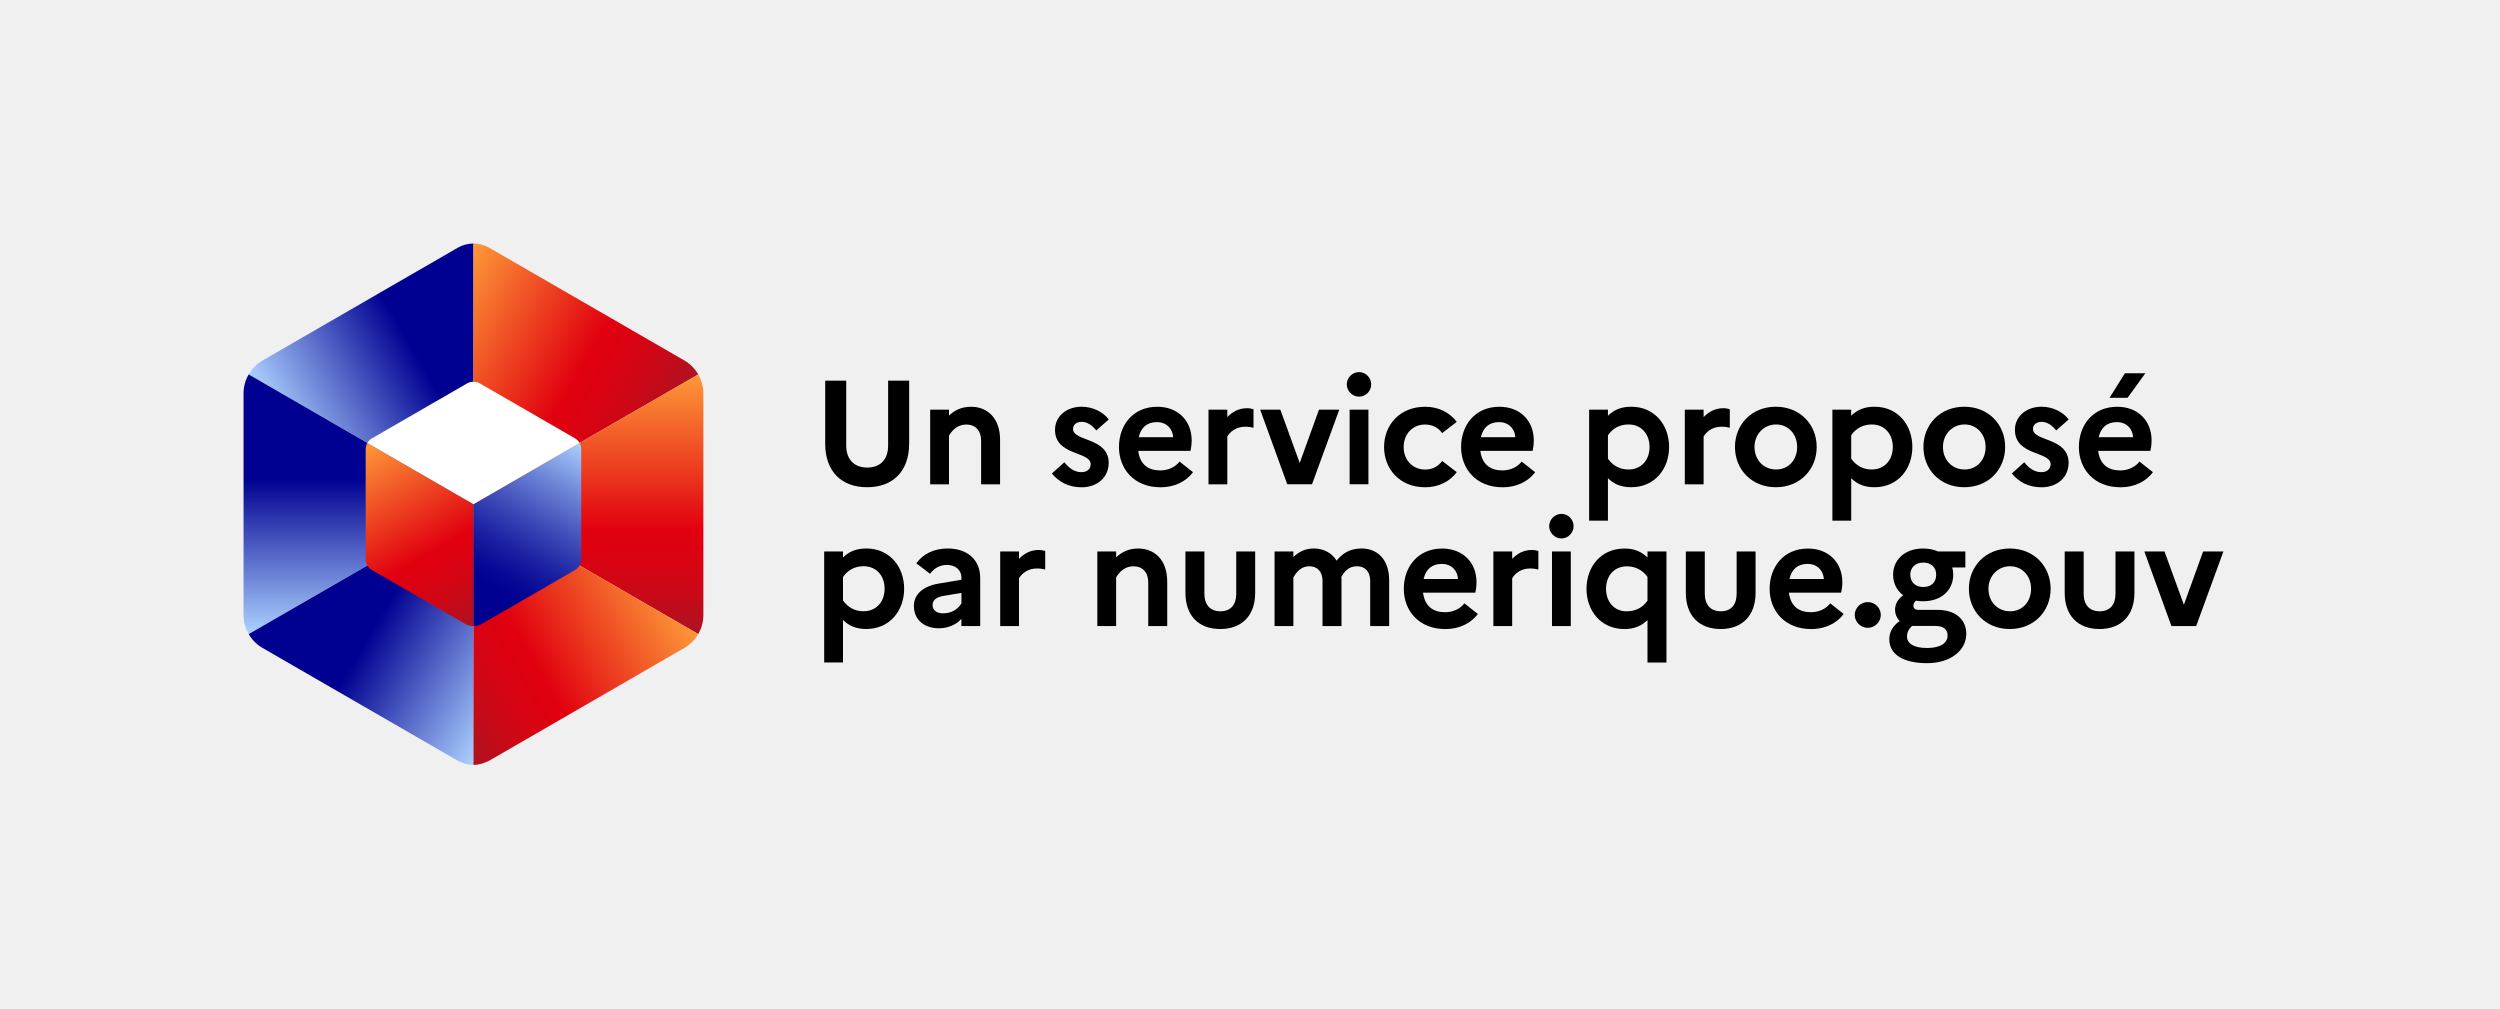
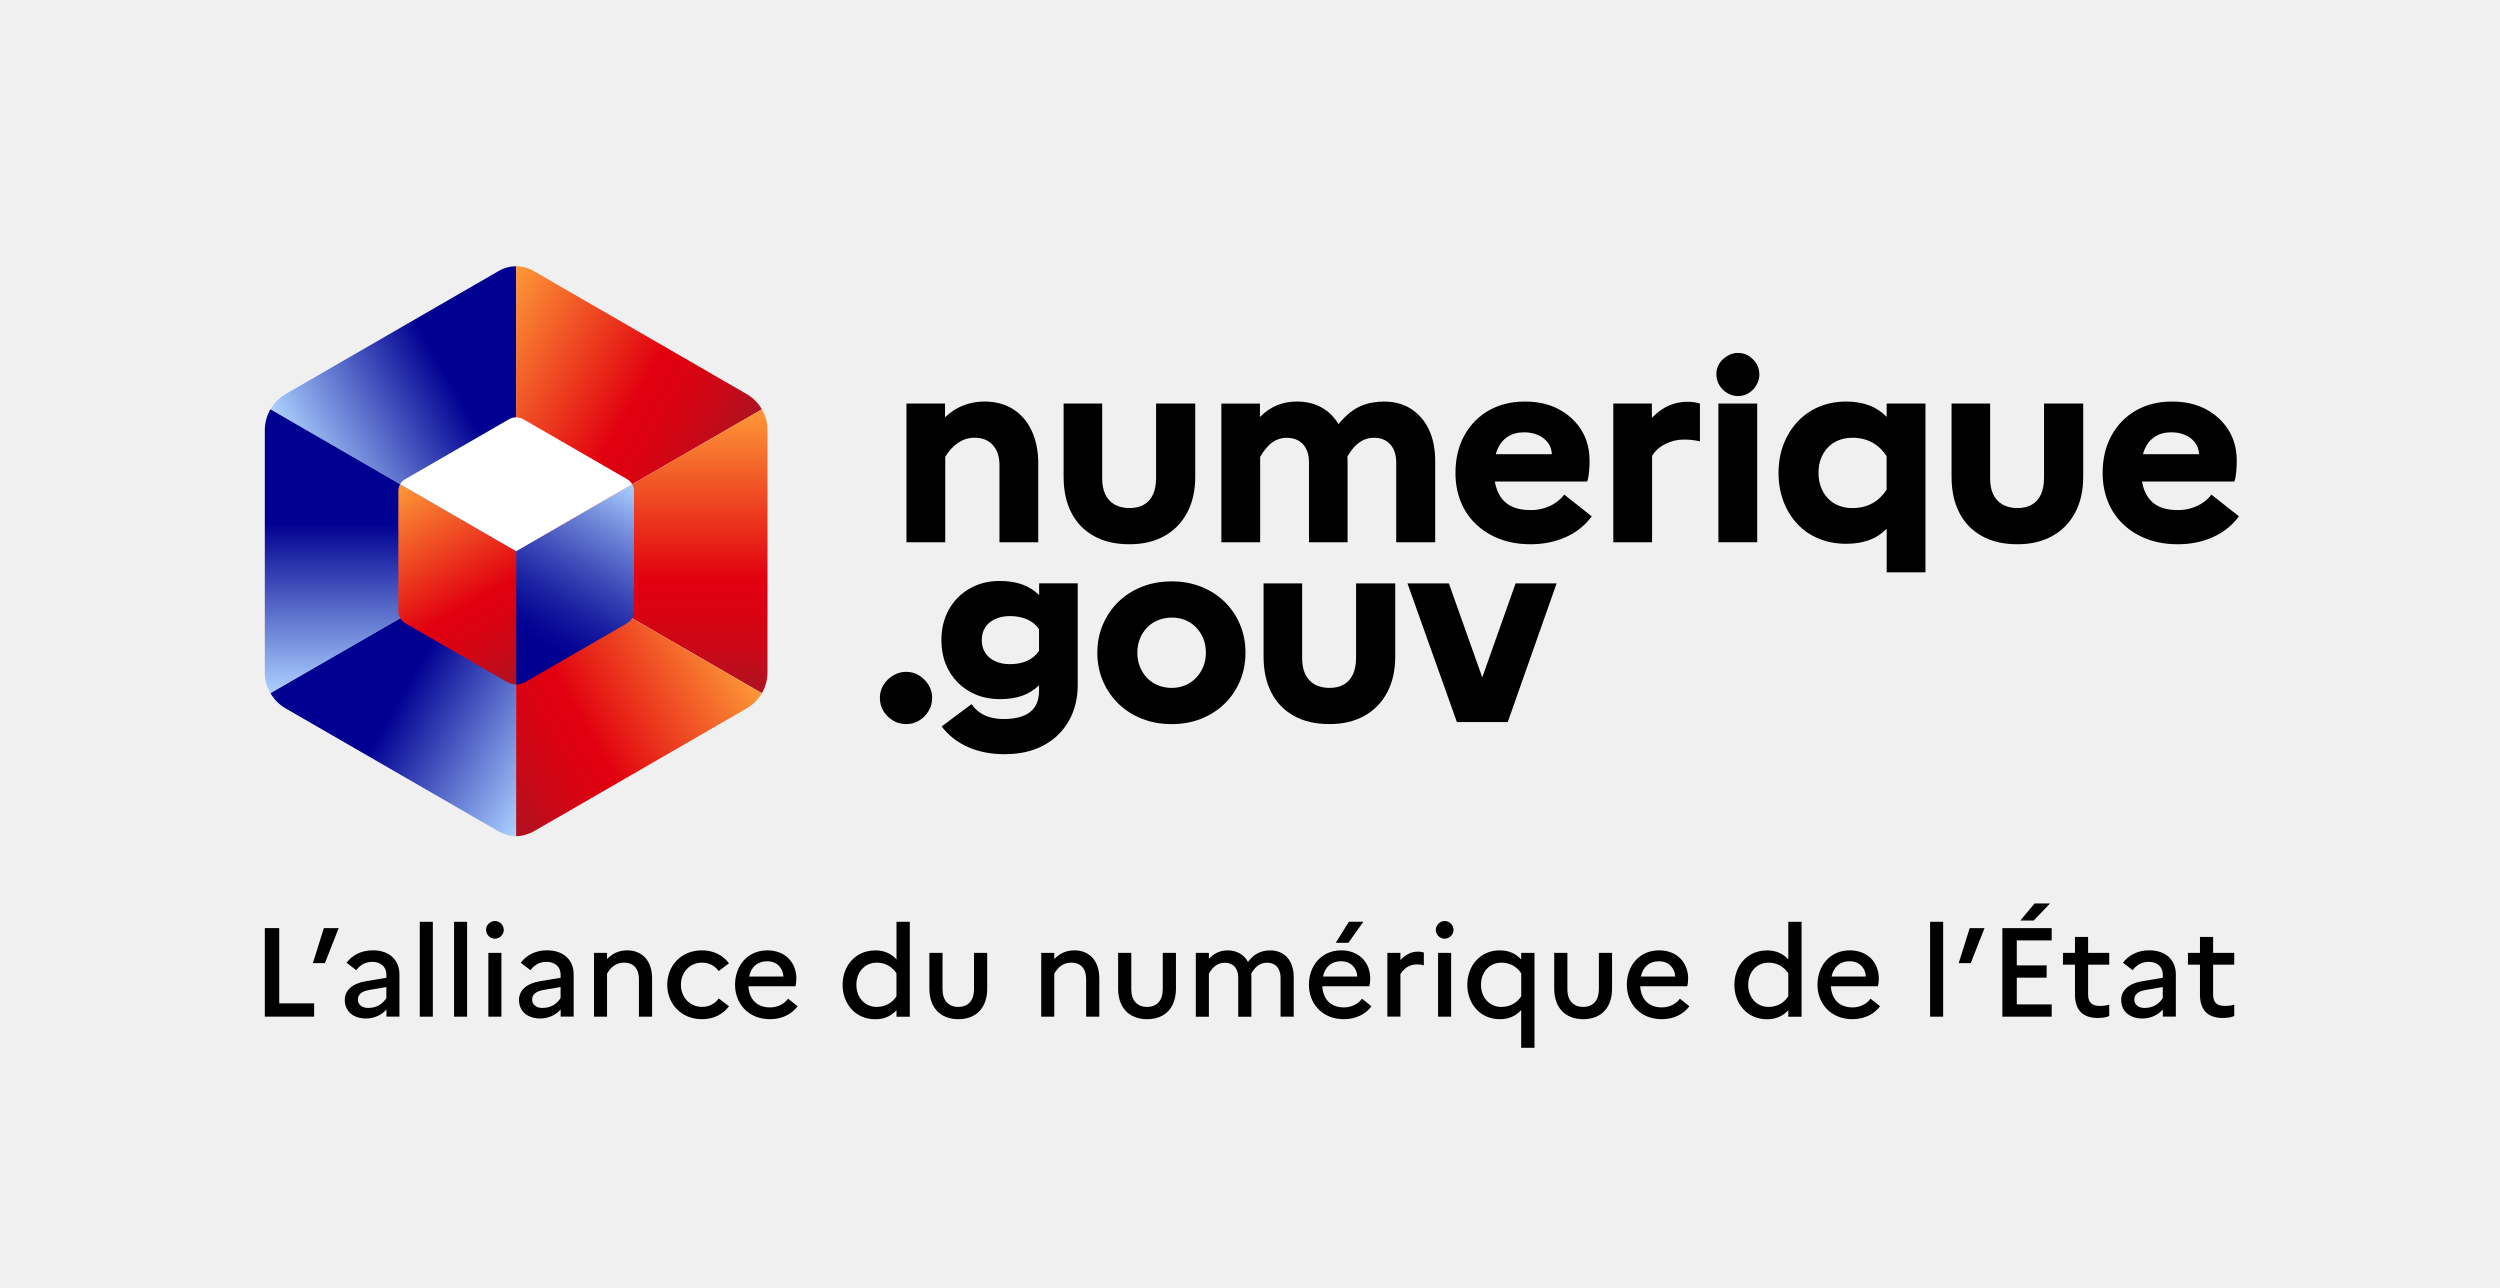
- <svg xmlns="http://www.w3.org/2000/svg" xmlns:xlink="http://www.w3.org/1999/xlink" id="Calque_1" version="1.1" viewBox="0 0 775.09 312.65">
+ <svg xmlns="http://www.w3.org/2000/svg" viewBox="0 0 709 365" fill="none">
+   <path d="M268.06 129.56C269.12 127.81 270.36 126.47 271.77 125.54C273.18 124.61 274.7 124.14 276.33 124.14C278.57 124.14 280.32 124.83 281.57 126.22C282.82 127.61 283.45 129.52 283.45 131.95V153.78H294.45V131.44C294.45 127.91 293.83 124.82 292.6 122.18C291.36 119.54 289.61 117.5 287.33 116.05C285.05 114.61 282.35 113.88 279.24 113.88C276.13 113.88 273.13 114.69 270.6 116.3C269.73 116.86 268.86 117.54 268.01 118.33V114.45H257.07V153.78H268.07V129.56H268.06Z" fill="black" />
+   <path d="M330.22 152.01C333.01 150.45 335.17 148.24 336.69 145.37C338.21 142.5 338.97 139.11 338.97 135.2V114.45H327.86V135.71C327.86 137.46 327.57 138.97 326.98 140.24C326.39 141.51 325.54 142.47 324.41 143.12C323.29 143.77 321.93 144.09 320.33 144.09C318.73 144.09 317.35 143.77 316.17 143.12C314.99 142.47 314.1 141.52 313.49 140.27C312.88 139.02 312.58 137.5 312.58 135.71V114.45H301.64V135.2C301.64 139.15 302.37 142.55 303.84 145.4C305.3 148.25 307.43 150.45 310.22 152.01C313.01 153.57 316.37 154.35 320.28 154.35C324.19 154.35 327.43 153.57 330.23 152.01H330.22Z" fill="black" />
+   <path d="M407.02 153.78V130.7C407.02 127.28 406.42 124.32 405.23 121.81C404.03 119.3 402.35 117.35 400.19 115.97C398.02 114.58 395.5 113.89 392.61 113.89C390.41 113.89 388.43 114.2 386.68 114.83C384.93 115.46 383.28 116.51 381.72 117.99C381.04 118.64 380.33 119.41 379.6 120.27C378.52 118.49 377.16 117.05 375.47 115.96C373.32 114.57 370.77 113.88 367.8 113.88C365.82 113.88 363.99 114.21 362.3 114.88C360.61 115.55 358.98 116.64 357.43 118.16C357.39 118.2 357.35 118.24 357.32 118.28V114.46H346.38V153.79H357.38V129.57C358.48 127.67 359.64 126.29 360.86 125.44C362.08 124.58 363.41 124.16 364.85 124.16C366.86 124.16 368.43 124.78 369.55 126.01C370.67 127.25 371.23 128.98 371.23 131.22V153.79H382.17V130.71C382.17 130.29 382.13 129.9 382.12 129.49C383.15 127.69 384.27 126.35 385.48 125.49C386.73 124.6 388.12 124.15 389.64 124.15C391.62 124.15 393.16 124.78 394.29 126.03C395.41 127.28 395.97 129.01 395.97 131.22V153.79H407.03L407.02 153.78Z" fill="black" />
+   <path d="M441.17 142.58C440.18 143.25 439.09 143.76 437.89 144.12C436.69 144.48 435.43 144.66 434.1 144.66C431.74 144.66 429.81 144.24 428.29 143.41C426.77 142.58 425.62 141.3 424.84 139.59C424.43 138.69 424.13 137.68 423.94 136.57H450.12C450.27 136.19 450.38 135.75 450.46 135.26C450.54 134.77 450.6 134.26 450.66 133.75C450.72 133.24 450.75 132.72 450.77 132.21C450.79 131.7 450.8 131.19 450.8 130.7C450.8 127.36 450.02 124.44 448.46 121.95C446.9 119.46 444.76 117.5 442.05 116.05C439.33 114.61 436.15 113.88 432.5 113.88C428.59 113.88 425.16 114.73 422.21 116.42C419.26 118.11 416.96 120.48 415.28 123.52C413.61 126.56 412.77 130.09 412.77 134.12C412.77 137.08 413.27 139.81 414.28 142.3C415.29 144.79 416.75 146.94 418.67 148.74C420.59 150.55 422.85 151.93 425.45 152.9C428.05 153.87 430.93 154.35 434.09 154.35C437.7 154.35 441.02 153.68 444.04 152.33C447.06 150.98 449.52 149.01 451.42 146.43L443.61 140.27C442.96 141.14 442.15 141.91 441.16 142.58H441.17ZM427.63 123.83C428.9 123.01 430.43 122.6 432.22 122.6C433.78 122.6 435.16 122.89 436.35 123.45C437.55 124.02 438.48 124.79 439.14 125.76C439.74 126.63 440.05 127.65 440.11 128.81H424.2C424.34 128.31 424.5 127.83 424.69 127.39C425.37 125.83 426.35 124.64 427.62 123.83H427.63Z" fill="black" />
+   <path d="M478.62 113.94C476.72 113.94 474.94 114.3 473.29 115.02C471.64 115.74 470.04 116.89 468.5 118.47C468.5 118.47 468.48 118.49 468.47 118.5V114.45H457.53V153.78H468.53V129.33C469.36 127.89 470.62 126.75 472.29 125.91C473.96 125.08 475.69 124.66 477.48 124.66C478.31 124.66 479.08 124.7 479.79 124.77C480.5 124.84 481.26 124.98 482.1 125.17V114.45C481.64 114.3 481.11 114.17 480.5 114.08C479.89 113.99 479.26 113.94 478.62 113.94Z" fill="black" />
+   <path d="M495.94 100.94C495.03 100.37 494.02 100.08 492.92 100.08C491.82 100.08 490.84 100.37 489.87 100.94C488.9 101.51 488.14 102.24 487.59 103.13C487.04 104.02 486.76 105.02 486.76 106.12C486.76 107.22 487.04 108.25 487.59 109.2C488.14 110.15 488.9 110.91 489.87 111.48C490.84 112.05 491.86 112.33 492.92 112.33C493.98 112.33 495.03 112.05 495.94 111.48C496.85 110.91 497.58 110.15 498.13 109.2C498.68 108.25 498.96 107.24 498.96 106.18C498.96 105.12 498.68 104.07 498.13 103.16C497.58 102.25 496.85 101.51 495.94 100.94Z" fill="black" />
+   <path d="M498.34 114.45H487.34V153.78H498.34V114.45Z" fill="black" />
+   <path d="M535.05 118.22C533.62 116.78 532.03 115.7 530.26 115.02C528.28 114.26 526.06 113.88 523.59 113.88C520.78 113.88 518.2 114.38 515.87 115.36C513.53 116.35 511.51 117.75 509.8 119.58C508.09 121.41 506.76 123.55 505.81 126.02C504.86 128.49 504.39 131.19 504.39 134.11C504.39 137.03 504.86 139.74 505.81 142.23C506.76 144.72 508.09 146.87 509.8 148.67C511.51 150.48 513.54 151.85 515.9 152.8C518.26 153.75 520.82 154.22 523.6 154.22C526.07 154.22 528.29 153.85 530.27 153.11C532.04 152.45 533.63 151.38 535.06 149.94V162.32H546.06V114.44H535.06V118.21L535.05 118.22ZM531.03 142.72C529.38 143.63 527.49 144.09 525.36 144.09C523.92 144.09 522.6 143.85 521.43 143.38C520.25 142.91 519.24 142.23 518.41 141.36C517.58 140.49 516.92 139.43 516.44 138.2C515.96 136.97 515.73 135.61 515.73 134.12C515.73 132.56 515.97 131.18 516.44 129.99C516.92 128.79 517.57 127.76 518.41 126.88C519.25 126.01 520.25 125.33 521.43 124.86C522.61 124.39 523.92 124.15 525.36 124.15C527.49 124.15 529.38 124.61 531.03 125.52C532.58 126.38 533.91 127.67 535.05 129.36V138.89C533.92 140.58 532.58 141.87 531.03 142.73V142.72Z" fill="black" />
+   <path d="M579.68 135.71C579.68 137.46 579.39 138.97 578.8 140.24C578.21 141.51 577.36 142.47 576.23 143.12C575.11 143.77 573.75 144.09 572.15 144.09C570.55 144.09 569.17 143.77 567.99 143.12C566.81 142.47 565.92 141.52 565.31 140.27C564.7 139.02 564.4 137.5 564.4 135.71V114.45H553.46V135.2C553.46 139.15 554.19 142.55 555.66 145.4C557.12 148.25 559.25 150.45 562.04 152.01C564.83 153.57 568.19 154.35 572.1 154.35C576.01 154.35 579.25 153.57 582.05 152.01C584.84 150.45 587 148.24 588.52 145.37C590.04 142.5 590.8 139.11 590.8 135.2V114.45H579.69V135.71H579.68Z" fill="black" />
+   <path d="M627.16 140.27C626.51 141.14 625.7 141.91 624.71 142.58C623.72 143.25 622.63 143.76 621.43 144.12C620.23 144.48 618.97 144.66 617.64 144.66C615.28 144.66 613.35 144.24 611.83 143.41C610.31 142.58 609.16 141.3 608.38 139.59C607.97 138.69 607.67 137.68 607.48 136.57H633.66C633.81 136.19 633.92 135.75 634 135.26C634.08 134.77 634.14 134.26 634.2 133.75C634.26 133.24 634.29 132.72 634.31 132.21C634.33 131.7 634.34 131.19 634.34 130.7C634.34 127.36 633.56 124.44 632 121.95C630.44 119.46 628.3 117.5 625.59 116.05C622.87 114.61 619.69 113.88 616.04 113.88C612.13 113.88 608.7 114.73 605.75 116.42C602.8 118.11 600.5 120.48 598.82 123.52C597.15 126.56 596.31 130.09 596.31 134.12C596.31 137.08 596.81 139.81 597.82 142.3C598.83 144.79 600.29 146.94 602.21 148.74C604.13 150.55 606.39 151.93 608.99 152.9C611.59 153.87 614.47 154.35 617.63 154.35C621.24 154.35 624.56 153.68 627.58 152.33C630.6 150.98 633.06 149.01 634.96 146.43L627.15 140.27H627.16ZM611.17 123.83C612.44 123.01 613.97 122.6 615.76 122.6C617.32 122.6 618.7 122.89 619.89 123.45C621.09 124.02 622.02 124.79 622.68 125.76C623.28 126.63 623.59 127.65 623.65 128.81H607.74C607.88 128.31 608.04 127.83 608.23 127.39C608.91 125.83 609.89 124.64 611.16 123.83H611.17Z" fill="black" />
+   <path d="M260.68 191.58C259.56 190.88 258.33 190.53 257 190.53C255.67 190.53 254.42 190.88 253.27 191.58C252.11 192.28 251.2 193.19 250.53 194.29C249.86 195.39 249.53 196.61 249.53 197.94C249.53 199.27 249.87 200.55 250.56 201.67C251.24 202.79 252.15 203.68 253.27 204.35C254.39 205.02 255.64 205.35 257 205.35C258.36 205.35 259.54 205.02 260.65 204.35C261.75 203.69 262.65 202.79 263.33 201.67C264.01 200.55 264.36 199.3 264.36 197.94C264.36 196.58 264.03 195.39 263.36 194.29C262.69 193.19 261.8 192.29 260.68 191.58Z" fill="black" />
+   <path d="M294.68 168.73C293.25 167.37 291.64 166.37 289.84 165.73C288.02 165.08 285.91 164.76 283.51 164.76C280.36 164.76 277.53 165.47 275.02 166.9C272.51 168.33 270.55 170.3 269.12 172.83C267.7 175.36 266.98 178.27 266.98 181.58C266.98 184.05 267.39 186.3 268.21 188.33C269.03 190.36 270.18 192.12 271.66 193.6C273.14 195.08 274.89 196.23 276.9 197.05C278.91 197.87 281.12 198.28 283.51 198.28C285.9 198.28 288.01 197.97 289.84 197.34C291.64 196.72 293.25 195.72 294.68 194.34V195.71C294.68 197.76 294.25 199.39 293.4 200.58C292.55 201.78 291.37 202.63 289.87 203.15C288.37 203.66 286.65 203.92 284.71 203.92C283.38 203.92 282.13 203.77 280.95 203.46C279.77 203.16 278.73 202.68 277.82 202.03C276.91 201.38 276.15 200.61 275.54 199.69L267.05 206.02C269.03 208.6 271.53 210.56 274.57 211.89C277.61 213.22 281.05 213.89 284.89 213.89C289.18 213.89 292.88 213.05 295.98 211.38C299.08 209.71 301.46 207.39 303.13 204.43C304.8 201.47 305.64 198.07 305.64 194.23V165.44H294.7V168.72L294.68 168.73ZM291.17 187.48C289.75 188.07 288.16 188.36 286.41 188.36C284.85 188.36 283.46 188.08 282.25 187.53C281.03 186.98 280.09 186.19 279.43 185.16C278.76 184.13 278.43 182.94 278.43 181.57C278.43 180.13 278.76 178.9 279.43 177.89C280.09 176.88 281.03 176.1 282.25 175.55C283.47 175 284.85 174.72 286.41 174.72C288.16 174.72 289.74 175.01 291.17 175.6C292.59 176.19 293.76 177.13 294.67 178.42V184.58C293.76 185.91 292.59 186.87 291.17 187.46V187.48Z" fill="black" />
+   <path d="M347.26 170.64C345.38 168.82 343.17 167.4 340.62 166.39C338.07 165.38 335.3 164.88 332.3 164.88C329.3 164.88 326.46 165.38 323.89 166.39C321.33 167.4 319.1 168.81 317.22 170.64C315.34 172.46 313.87 174.61 312.8 177.08C311.74 179.55 311.2 182.23 311.2 185.12C311.2 188.01 311.73 190.69 312.8 193.16C313.86 195.63 315.34 197.78 317.22 199.6C319.1 201.42 321.32 202.84 323.89 203.85C326.46 204.86 329.26 205.36 332.3 205.36C335.34 205.36 338.08 204.86 340.62 203.85C343.16 202.84 345.38 201.43 347.26 199.6C349.14 197.78 350.6 195.63 351.65 193.16C352.69 190.69 353.22 188.01 353.22 185.12C353.22 182.23 352.7 179.55 351.65 177.08C350.6 174.61 349.14 172.46 347.26 170.64ZM341.25 189.08C340.75 190.28 340.07 191.33 339.2 192.24C338.33 193.15 337.3 193.86 336.12 194.35C334.94 194.84 333.67 195.09 332.3 195.09C330.93 195.09 329.64 194.84 328.42 194.35C327.2 193.86 326.17 193.16 325.31 192.27C324.45 191.38 323.78 190.32 323.29 189.11C322.79 187.89 322.55 186.56 322.55 185.12C322.55 183.68 322.8 182.35 323.29 181.13C323.78 179.91 324.46 178.86 325.31 177.97C326.16 177.08 327.2 176.38 328.42 175.89C329.64 175.4 330.95 175.15 332.35 175.15C333.75 175.15 335.05 175.4 336.23 175.89C337.41 176.39 338.42 177.09 339.28 178C340.13 178.91 340.8 179.96 341.28 181.13C341.75 182.31 341.99 183.64 341.99 185.12C341.99 186.6 341.74 187.88 341.25 189.08Z" fill="black" />
+   <path d="M384.57 186.71C384.57 188.46 384.28 189.97 383.69 191.24C383.1 192.51 382.25 193.47 381.12 194.12C380 194.77 378.64 195.09 377.04 195.09C375.44 195.09 374.06 194.77 372.88 194.12C371.7 193.47 370.81 192.52 370.2 191.27C369.59 190.02 369.29 188.5 369.29 186.71V165.45H358.35V186.2C358.35 190.15 359.08 193.55 360.55 196.4C362.01 199.25 364.14 201.45 366.93 203.01C369.72 204.57 373.08 205.35 376.99 205.35C380.9 205.35 384.14 204.57 386.94 203.01C389.73 201.45 391.89 199.24 393.41 196.37C394.93 193.5 395.69 190.11 395.69 186.2V165.45H384.58V186.71H384.57Z" fill="black" />
+   <path d="M420.37 192.11L410.9 165.45H399.16L413.18 204.78H427.6L441.45 165.45H429.82L420.37 192.11Z" fill="black" />
+   <path d="M146.38 156.33L76.69 116.09C77.69 114.31 79.18 112.81 81.01 111.75L141.5 76.81C143.02 75.94 144.7 75.5 146.39 75.5V156.33H146.38Z" fill="url(#paint0_linear_22_57)" />
+   <path d="M146.38 156.33L76.7 196.59C75.66 194.83 75.1 192.79 75.1 190.67V121.98C75.1 119.86 75.67 117.85 76.69 116.09L146.38 156.33Z" fill="url(#paint1_linear_22_57)" />
+   <path d="M146.38 237.14C144.51 237.14 142.85 236.54 141.49 235.83L129.05 228.65L81.01 200.9C79.18 199.85 77.73 198.36 76.71 196.6L146.39 156.34V237.15L146.38 237.14Z" fill="url(#paint2_linear_22_57)" />
+   <path d="M146.38 156.33L216.07 116.09C215.07 114.31 213.58 112.81 211.75 111.75L151.26 76.81C149.74 75.94 148.06 75.5 146.37 75.5V156.33H146.38Z" fill="url(#paint3_linear_22_57)" />
+   <path d="M146.38 156.33L216.06 196.59C217.1 194.83 217.66 192.79 217.66 190.67V121.98C217.66 119.86 217.09 117.85 216.07 116.09L146.38 156.33Z" fill="url(#paint4_linear_22_57)" />
+   <path d="M146.38 237.14C148.25 237.14 149.91 236.54 151.27 235.83L163.71 228.65L211.75 200.9C213.58 199.85 215.03 198.36 216.05 196.6L146.37 156.34V237.15L146.38 237.14Z" fill="url(#paint5_linear_22_57)" />
+   <path d="M146.39 156.31V194.11C145.5 194.11 144.61 193.88 143.82 193.43L114.94 176.75C113.71 176.05 112.97 174.74 112.97 173.35V139.29C112.97 138.59 113.16 137.91 113.49 137.33L146.4 156.31H146.39Z" fill="url(#paint6_linear_22_57)" />
+   <path d="M179.8 139.29V173.35C179.8 174.74 179.06 176.04 177.86 176.73C177.86 176.75 177.84 176.75 177.84 176.75L148.96 193.43C148.17 193.88 147.26 194.11 146.39 194.11V156.31L179.29 137.33C179.63 137.91 179.81 138.59 179.81 139.29H179.8Z" fill="url(#paint7_linear_22_57)" />
+   <path d="M179.28 137.33L146.38 156.31L113.47 137.33C113.83 136.73 114.31 136.23 114.93 135.89L144.35 118.9C145.61 118.17 147.17 118.17 148.41 118.9L177.84 135.89C177.84 135.89 177.86 135.89 177.86 135.91C178.46 136.25 178.94 136.75 179.28 137.33Z" fill="white" />
+   <path d="M75.1 263.21H79.19V284.55H89.09V288.32H75.1V263.21Z" fill="black" />
+   <path d="M88.73 273.15L91.85 263.21H96.05L92.14 273.15H88.73Z" fill="black" />
+   <path d="M97.77 283.62C97.77 280.89 99.89 278.92 103.73 278.27L109.58 277.3V276.37C109.58 274.15 107.93 272.78 105.6 272.78C103.63 272.78 102.08 273.68 101.04 275.15L98.28 273.03C99.89 270.88 102.48 269.51 105.71 269.51C110.59 269.51 113.28 272.38 113.28 276.36V288.31H109.59V286.27C108.3 287.85 106.04 288.85 103.81 288.85C100.22 288.85 97.78 286.81 97.78 283.61L97.77 283.62ZM104.48 285.85C106.74 285.85 108.5 284.77 109.57 283.05V279.93L104.69 280.76C102.43 281.15 101.5 282.12 101.5 283.49C101.5 284.86 102.61 285.86 104.48 285.86V285.85Z" fill="black" />
+   <path d="M119.05 261.42H122.75V288.33H119.05V261.42Z" fill="black" />
+   <path d="M128.77 261.42H132.47V288.33H128.77V261.42Z" fill="black" />
+   <path d="M137.85 263.71C137.85 262.35 139 261.2 140.36 261.2C141.72 261.2 142.87 262.35 142.87 263.71C142.87 265.07 141.72 266.22 140.36 266.22C139 266.22 137.85 265.07 137.85 263.71ZM138.5 270.24H142.2V288.32H138.5V270.24Z" fill="black" />
+   <path d="M147.18 283.62C147.18 280.89 149.3 278.92 153.14 278.27L158.99 277.3V276.37C158.99 274.15 157.34 272.78 155.01 272.78C153.04 272.78 151.49 273.68 150.45 275.15L147.69 273.03C149.3 270.88 151.89 269.51 155.12 269.51C160 269.51 162.69 272.38 162.69 276.36V288.31H159V286.27C157.71 287.85 155.45 288.85 153.22 288.85C149.63 288.85 147.19 286.81 147.19 283.61L147.18 283.62ZM153.89 285.85C156.15 285.85 157.91 284.77 158.98 283.05V279.93L154.1 280.76C151.84 281.15 150.91 282.12 150.91 283.49C150.91 284.86 152.02 285.86 153.89 285.86V285.85Z" fill="black" />
+   <path d="M168.46 270.24H172.16V272C173.52 270.56 175.32 269.52 177.9 269.52C181.88 269.52 184.93 272.21 184.93 277.45V288.32H181.2V277.59C181.2 274.72 179.62 273 177.04 273C174.46 273 173.09 274.54 172.16 276.12V288.32H168.46V270.24Z" fill="black" />
+   <path d="M203.83 283.16L206.74 285.38C205.09 287.6 202.44 289.04 199.1 289.04C193.04 289.04 189.23 284.56 189.23 279.28C189.23 274 193.03 269.52 199.1 269.52C202.4 269.52 205.09 270.96 206.74 273.18L203.83 275.4C202.83 274 201.18 273 199.1 273C195.62 273 193.11 275.73 193.11 279.28C193.11 282.83 195.62 285.56 199.14 285.56C201.18 285.56 202.83 284.56 203.84 283.16H203.83Z" fill="black" />
+   <path d="M218.4 289.04C212.16 289.04 208.46 284.56 208.46 279.28C208.46 274 211.9 269.52 217.64 269.52C222.63 269.52 225.85 272.93 225.85 277.52C225.85 278.35 225.74 279.17 225.6 279.71H212.25C212.5 283.66 214.9 285.7 218.38 285.7C220.57 285.7 222.4 284.73 223.51 283.23L226.2 285.38C224.51 287.64 221.75 289.04 218.38 289.04H218.4ZM212.45 276.95H222.17C222.1 274.69 220.48 272.61 217.58 272.61C214.89 272.61 213.02 274.15 212.45 276.95Z" fill="black" />
+   <path d="M248.22 269.53C250.8 269.53 252.74 270.46 254.25 272.08V261.43H258.02V288.34H254.25V286.51C252.74 288.12 250.81 289.06 248.22 289.06C242.52 289.06 238.96 284.58 238.96 279.3C238.96 274.02 242.51 269.54 248.22 269.54V269.53ZM248.68 285.56C251.01 285.56 253.02 284.45 254.24 282.55V276.02C252.91 274.05 250.94 273.01 248.68 273.01C245.2 273.01 242.87 275.74 242.87 279.29C242.87 282.84 245.2 285.57 248.68 285.57V285.56Z" fill="black" />
+   <path d="M276.24 270.24H279.97V280.39C279.97 285.81 276.85 289.04 271.79 289.04C266.73 289.04 263.57 285.81 263.57 280.39V270.24H267.3V280.57C267.3 283.69 268.95 285.56 271.78 285.56C274.61 285.56 276.23 283.69 276.23 280.57V270.24H276.24Z" fill="black" />
+   <path d="M295.29 270.24H298.99V272C300.35 270.56 302.15 269.52 304.73 269.52C308.71 269.52 311.76 272.21 311.76 277.45V288.32H308.03V277.59C308.03 274.72 306.45 273 303.87 273C301.29 273 299.92 274.54 298.99 276.12V288.32H295.29V270.24Z" fill="black" />
+   <path d="M329.77 270.24H333.5V280.39C333.5 285.81 330.38 289.04 325.32 289.04C320.26 289.04 317.1 285.81 317.1 280.39V270.24H320.83V280.57C320.83 283.69 322.48 285.56 325.31 285.56C328.14 285.56 329.76 283.69 329.76 280.57V270.24H329.77Z" fill="black" />
+   <path d="M339.14 270.24H342.84V271.93C344.13 270.53 345.82 269.53 348.22 269.53C350.62 269.53 352.78 270.64 353.92 272.79C355.32 271 357.11 269.53 360.23 269.53C364 269.53 366.9 272.11 366.9 277.1V288.33H363.17V277.25C363.17 274.6 361.7 273.02 359.37 273.02C357.22 273.02 355.82 274.38 354.85 276.11C354.89 276.43 354.89 276.76 354.89 277.11V288.34H351.16V277.26C351.16 274.61 349.73 273.03 347.36 273.03C344.99 273.03 343.7 274.61 342.84 276.15V288.35H339.14V270.27V270.24Z" fill="black" />
+   <path d="M381.15 289.04C374.91 289.04 371.21 284.56 371.21 279.28C371.21 274 374.65 269.52 380.39 269.52C385.38 269.52 388.6 272.93 388.6 277.52C388.6 278.35 388.49 279.17 388.35 279.71H375C375.25 283.66 377.65 285.7 381.13 285.7C383.32 285.7 385.15 284.73 386.26 283.23L388.95 285.38C387.26 287.64 384.5 289.04 381.13 289.04H381.15ZM375.2 276.95H384.92C384.85 274.69 383.23 272.61 380.33 272.61C377.64 272.61 375.77 274.15 375.2 276.95ZM378.82 267.37L382.55 261.41H386.64L382.41 267.37H378.82Z" fill="black" />
+   <path d="M393.46 270.24H397.16V272.28C398.42 270.88 399.99 269.88 402.22 269.88C402.79 269.88 403.33 269.99 403.8 270.13V273.75C403.23 273.61 402.65 273.5 401.9 273.5C399.6 273.5 398.1 274.72 397.16 276.26V288.31H393.46V270.23V270.24Z" fill="black" />
+   <path d="M407.2 263.71C407.2 262.35 408.35 261.2 409.71 261.2C411.07 261.2 412.22 262.35 412.22 263.71C412.22 265.07 411.07 266.22 409.71 266.22C408.35 266.22 407.2 265.07 407.2 263.71ZM407.84 270.24H411.54V288.32H407.84V270.24Z" fill="black" />
+   <path d="M425.35 269.53C427.97 269.53 429.91 270.46 431.41 272.11V270.24H435.18V297.15H431.41V286.46C429.9 288.11 427.97 289.04 425.35 289.04C419.68 289.04 416.13 284.56 416.13 279.28C416.13 274 419.68 269.52 425.35 269.52V269.53ZM425.82 285.56C428.19 285.56 430.2 284.45 431.42 282.55V276.02C430.09 274.05 428.12 273.01 425.82 273.01C422.34 273.01 420.01 275.74 420.01 279.29C420.01 282.84 422.34 285.57 425.82 285.57V285.56Z" fill="black" />
+   <path d="M453.45 270.24H457.18V280.39C457.18 285.81 454.06 289.04 449 289.04C443.94 289.04 440.78 285.81 440.78 280.39V270.24H444.51V280.57C444.51 283.69 446.16 285.56 448.99 285.56C451.82 285.56 453.44 283.69 453.44 280.57V270.24H453.45Z" fill="black" />
+   <path d="M471.31 289.04C465.07 289.04 461.37 284.56 461.37 279.28C461.37 274 464.81 269.52 470.55 269.52C475.54 269.52 478.76 272.93 478.76 277.52C478.76 278.35 478.65 279.17 478.51 279.71H465.16C465.41 283.66 467.81 285.7 471.29 285.7C473.48 285.7 475.31 284.73 476.42 283.23L479.11 285.38C477.42 287.64 474.66 289.04 471.29 289.04H471.31ZM465.36 276.95H475.08C475.01 274.69 473.39 272.61 470.49 272.61C467.8 272.61 465.93 274.15 465.36 276.95Z" fill="black" />
+   <path d="M501.13 269.53C503.71 269.53 505.65 270.46 507.16 272.08V261.43H510.93V288.34H507.16V286.51C505.65 288.12 503.72 289.06 501.13 289.06C495.43 289.06 491.87 284.58 491.87 279.3C491.87 274.02 495.42 269.54 501.13 269.54V269.53ZM501.6 285.56C503.93 285.56 505.94 284.45 507.16 282.55V276.02C505.83 274.05 503.86 273.01 501.6 273.01C498.12 273.01 495.79 275.74 495.79 279.29C495.79 282.84 498.12 285.57 501.6 285.57V285.56Z" fill="black" />
+   <path d="M525.38 289.04C519.14 289.04 515.44 284.56 515.44 279.28C515.44 274 518.88 269.52 524.62 269.52C529.61 269.52 532.83 272.93 532.83 277.52C532.83 278.35 532.72 279.17 532.58 279.71H519.23C519.48 283.66 521.88 285.7 525.36 285.7C527.55 285.7 529.38 284.73 530.49 283.23L533.18 285.38C531.49 287.64 528.73 289.04 525.36 289.04H525.38ZM519.43 276.95H529.15C529.08 274.69 527.46 272.61 524.56 272.61C521.87 272.61 520 274.15 519.43 276.95Z" fill="black" />
+   <path d="M547.38 261.42H551.08V288.33H547.38V261.42Z" fill="black" />
+   <path d="M555.49 273.15L558.61 263.21H562.81L558.9 273.15H555.49Z" fill="black" />
+   <path d="M567.87 263.21H581.86V266.69H571.96V273.79H580.43V277.27H571.96V284.84H581.86V288.32H567.87V263.21ZM572.96 261.06L577.01 256.22H581.39L576.76 261.06H572.96Z" fill="black" />
+   <path d="M588.46 273.58H585.05V270.24H588.46V265.72H592.19V270.24H598.18V273.58H592.19V282.05C592.19 284.49 593.48 285.28 595.49 285.28C596.71 285.28 597.53 285.14 598.18 284.89V288.15C597.32 288.51 596.31 288.69 594.92 288.69C590.69 288.69 588.46 286.47 588.46 282.05V273.58Z" fill="black" />
+   <path d="M601.56 283.62C601.56 280.89 603.68 278.92 607.52 278.27L613.37 277.3V276.37C613.37 274.15 611.72 272.78 609.39 272.78C607.42 272.78 605.87 273.68 604.83 275.15L602.07 273.03C603.68 270.88 606.27 269.51 609.5 269.51C614.38 269.51 617.07 272.38 617.07 276.36V288.31H613.38V286.27C612.09 287.85 609.83 288.85 607.6 288.85C604.01 288.85 601.57 286.81 601.57 283.61L601.56 283.62ZM608.27 285.85C610.53 285.85 612.29 284.77 613.36 283.05V279.93L608.48 280.76C606.22 281.15 605.29 282.12 605.29 283.49C605.29 284.86 606.4 285.86 608.27 285.86V285.85Z" fill="black" />
+   <path d="M623.91 273.58H620.5V270.24H623.91V265.72H627.64V270.24H633.63V273.58H627.64V282.05C627.64 284.49 628.93 285.28 630.94 285.28C632.16 285.28 632.98 285.14 633.63 284.89V288.15C632.77 288.51 631.76 288.69 630.37 288.69C626.14 288.69 623.91 286.47 623.91 282.05V273.58Z" fill="black" />
  <defs>
-     <style>
-       .st0 {
-         fill: url(#Dégradé_sans_nom_4);
-       }
- 
-       .st1 {
-         fill: url(#Dégradé_sans_nom_5);
-       }
- 
-       .st2 {
-         fill: url(#Dégradé_sans_nom_2);
-       }
- 
-       .st3 {
-         fill: url(#Dégradé_sans_nom_3);
-       }
- 
-       .st4 {
-         fill: #fff;
-       }
- 
-       .st5 {
-         fill: url(#Dégradé_sans_nom_31);
-       }
- 
-       .st6 {
-         fill: url(#Dégradé_sans_nom_32);
-       }
- 
-       .st7 {
-         fill: url(#Dégradé_sans_nom_51);
-       }
- 
-       .st8 {
-         fill: url(#Dégradé_sans_nom_52);
-       }
-     </style>
-     <linearGradient id="Dégradé_sans_nom_5" data-name="Dégradé sans nom 5" x1="94.12" y1="145.57" x2="163.96" y2="105.25" gradientUnits="userSpaceOnUse">
-       <stop offset="0" stop-color="#acd1ff" />
-       <stop offset=".6" stop-color="#000091" />
+     <linearGradient id="paint0_linear_22_57" x1="93.71" y1="145.57" x2="163.55" y2="105.25" gradientUnits="userSpaceOnUse">
+       <stop stop-color="#ACD1FF" />
+       <stop offset="0.6" stop-color="#000091" />
    </linearGradient>
-     <linearGradient id="Dégradé_sans_nom_51" data-name="Dégradé sans nom 5" x1="111.15" y1="196.59" x2="111.15" y2="116.09" xlink:href="#Dégradé_sans_nom_5" />
-     <linearGradient id="Dégradé_sans_nom_52" data-name="Dégradé sans nom 5" x1="163.96" y1="207.41" x2="94.14" y2="167.1" xlink:href="#Dégradé_sans_nom_5" />
-     <linearGradient id="Dégradé_sans_nom_3" data-name="Dégradé sans nom 3" x1="-4457.27" y1="105.25" x2="-4527.11" y2="145.57" gradientTransform="translate(-4327.66) rotate(-180) scale(1 -1)" gradientUnits="userSpaceOnUse">
-       <stop offset="0" stop-color="#fd9938" />
-       <stop offset=".6" stop-color="#e1000f" />
-       <stop offset=".7" stop-color="#db0211" />
-       <stop offset=".84" stop-color="#ca0817" />
-       <stop offset=".99" stop-color="#af1220" />
-       <stop offset="1" stop-color="#ad1422" />
+     <linearGradient id="paint1_linear_22_57" x1="110.74" y1="196.59" x2="110.74" y2="116.09" gradientUnits="userSpaceOnUse">
+       <stop stop-color="#ACD1FF" />
+       <stop offset="0.6" stop-color="#000091" />
    </linearGradient>
-     <linearGradient id="Dégradé_sans_nom_31" data-name="Dégradé sans nom 3" x1="-4510.08" y1="116.09" x2="-4510.08" y2="196.59" xlink:href="#Dégradé_sans_nom_3" />
-     <linearGradient id="Dégradé_sans_nom_4" data-name="Dégradé sans nom 4" x1="-4527.09" y1="167.1" x2="-4457.27" y2="207.41" gradientTransform="translate(-4327.66) rotate(-180) scale(1 -1)" gradientUnits="userSpaceOnUse">
-       <stop offset="0" stop-color="#fd9938" />
-       <stop offset=".6" stop-color="#e1000f" />
-       <stop offset=".7" stop-color="#db0211" />
-       <stop offset=".84" stop-color="#ca0817" />
-       <stop offset=".99" stop-color="#af1220" />
-       <stop offset="1" stop-color="#ad1422" />
+     <linearGradient id="paint2_linear_22_57" x1="163.55" y1="207.41" x2="93.73" y2="167.1" gradientUnits="userSpaceOnUse">
+       <stop stop-color="#ACD1FF" />
+       <stop offset="0.6" stop-color="#000091" />
    </linearGradient>
-     <linearGradient id="Dégradé_sans_nom_32" data-name="Dégradé sans nom 3" x1="113.89" y1="137.32" x2="146.71" y2="194.16" gradientTransform="matrix(1,0,0,1,0,0)" xlink:href="#Dégradé_sans_nom_3" />
-     <linearGradient id="Dégradé_sans_nom_2" data-name="Dégradé sans nom 2" x1="179.68" y1="137.33" x2="146.87" y2="194.16" gradientUnits="userSpaceOnUse">
-       <stop offset="0" stop-color="#acd1ff" />
-       <stop offset=".03" stop-color="#a2c5f9" />
-       <stop offset=".24" stop-color="#6980d4" />
-       <stop offset=".43" stop-color="#3c49b7" />
-       <stop offset=".59" stop-color="#1b21a2" />
-       <stop offset=".72" stop-color="#070895" />
-       <stop offset=".8" stop-color="#000091" />
+     <linearGradient id="paint3_linear_22_57" x1="129.21" y1="105.25" x2="199.05" y2="145.57" gradientUnits="userSpaceOnUse">
+       <stop stop-color="#FD9938" />
+       <stop offset="0.6" stop-color="#E1000F" />
+       <stop offset="0.7" stop-color="#DB0211" />
+       <stop offset="0.84" stop-color="#CA0817" />
+       <stop offset="0.99" stop-color="#AF1220" />
+       <stop offset="1" stop-color="#AD1422" />
+     </linearGradient>
+     <linearGradient id="paint4_linear_22_57" x1="182.02" y1="116.09" x2="182.02" y2="196.59" gradientUnits="userSpaceOnUse">
+       <stop stop-color="#FD9938" />
+       <stop offset="0.6" stop-color="#E1000F" />
+       <stop offset="0.7" stop-color="#DB0211" />
+       <stop offset="0.84" stop-color="#CA0817" />
+       <stop offset="0.99" stop-color="#AF1220" />
+       <stop offset="1" stop-color="#AD1422" />
+     </linearGradient>
+     <linearGradient id="paint5_linear_22_57" x1="199.03" y1="167.1" x2="129.21" y2="207.41" gradientUnits="userSpaceOnUse">
+       <stop stop-color="#FD9938" />
+       <stop offset="0.6" stop-color="#E1000F" />
+       <stop offset="0.7" stop-color="#DB0211" />
+       <stop offset="0.84" stop-color="#CA0817" />
+       <stop offset="0.99" stop-color="#AF1220" />
+       <stop offset="1" stop-color="#AD1422" />
+     </linearGradient>
+     <linearGradient id="paint6_linear_22_57" x1="113.49" y1="137.32" x2="146.3" y2="194.16" gradientUnits="userSpaceOnUse">
+       <stop stop-color="#FD9938" />
+       <stop offset="0.6" stop-color="#E1000F" />
+       <stop offset="0.7" stop-color="#DB0211" />
+       <stop offset="0.84" stop-color="#CA0817" />
+       <stop offset="0.99" stop-color="#AF1220" />
+       <stop offset="1" stop-color="#AD1422" />
+     </linearGradient>
+     <linearGradient id="paint7_linear_22_57" x1="179.28" y1="137.33" x2="146.46" y2="194.16" gradientUnits="userSpaceOnUse">
+       <stop stop-color="#ACD1FF" />
+       <stop offset="0.03" stop-color="#A2C5F9" />
+       <stop offset="0.24" stop-color="#6980D4" />
+       <stop offset="0.43" stop-color="#3C49B7" />
+       <stop offset="0.59" stop-color="#1B21A2" />
+       <stop offset="0.72" stop-color="#070895" />
+       <stop offset="0.8" stop-color="#000091" />
    </linearGradient>
  </defs>
-   <g>
-     <g>
-       <g>
-         <path class="st1" d="M146.79,156.33l-69.69-40.24c1-1.78,2.49-3.28,4.32-4.34l60.49-34.94c1.52-.87,3.2-1.31,4.89-1.31v80.83Z" />
-         <path class="st7" d="M146.79,156.33l-69.68,40.26c-1.04-1.76-1.6-3.8-1.6-5.92v-68.69c0-2.12.57-4.13,1.59-5.89l69.69,40.24Z" />
-         <path class="st8" d="M146.79,237.14c-1.87,0-3.53-.6-4.89-1.31l-60.49-34.94c-1.83-1.05-3.28-2.54-4.3-4.3l69.68-40.26v80.81Z" />
-       </g>
-       <g>
-         <path class="st3" d="M146.79,156.33l69.69-40.24c-1-1.78-2.49-3.28-4.32-4.34l-60.49-34.94c-1.52-.87-3.2-1.31-4.89-1.31v80.83Z" />
-         <path class="st5" d="M146.79,156.33l69.68,40.26c1.04-1.76,1.6-3.8,1.6-5.92v-68.69c0-2.12-.57-4.13-1.59-5.89l-69.69,40.24Z" />
-         <path class="st0" d="M146.79,237.14c1.87,0,3.53-.6,4.89-1.31l60.49-34.94c1.83-1.05,3.28-2.54,4.3-4.3l-69.68-40.26v80.81Z" />
-       </g>
-     </g>
-     <g>
-       <path class="st6" d="M146.79,156.31v37.8c-.89,0-1.78-.23-2.57-.68l-28.88-16.68c-1.23-.7-1.97-2.01-1.97-3.4v-34.06c0-.7.19-1.38.52-1.96l32.91,18.98Z" />
-       <path class="st2" d="M180.21,139.29v34.06c0,1.39-.74,2.69-1.94,3.38,0,.02-.02.02-.02.02l-28.88,16.68c-.79.45-1.7.68-2.57.68v-37.8l32.9-18.98c.34.58.52,1.26.52,1.96Z" />
-       <path class="st4" d="M179.69,137.33l-32.9,18.98-32.91-18.98c.36-.6.84-1.1,1.46-1.44l29.42-16.99c1.26-.73,2.82-.73,4.06,0l29.43,16.99s.02,0,.02.02c.6.34,1.08.84,1.42,1.42Z" />
-     </g>
-   </g>
-   <g>
-     <path d="M275.35,118.02h6.52v19.55c0,8.45-4.96,13.49-13.04,13.49s-12.99-5.05-12.99-13.49v-19.55h6.52v20.1c0,4.31,2.43,6.84,6.52,6.84s6.47-2.52,6.47-6.84v-20.1Z" />
-     <path d="M288.39,127.02h5.83v1.84c1.61-1.56,3.76-2.75,6.84-2.75,5,0,9,3.44,9,10.28v13.77h-5.88v-13.54c0-3.08-1.74-5-4.59-5s-4.5,1.97-5.37,3.44v15.1h-5.83v-23.13Z" />
-     <path d="M329.98,143.31c1.42,1.79,3.12,3.08,5.32,3.08,1.88,0,2.85-1.1,2.85-2.48,0-4.04-11.06-2.52-11.06-10.65,0-4.08,3.44-7.16,8.26-7.16,3.53,0,6.75,1.7,8.4,3.95l-3.86,3.4c-1.19-1.47-2.71-2.66-4.5-2.66s-2.71,1.01-2.71,2.2c0,3.95,11.06,2.57,11.06,10.56-.09,4.87-3.99,7.53-8.35,7.53-4.13,0-7.07-1.65-9.27-4.27l3.86-3.49Z" />
-     <path d="M359.77,151.07c-8.22,0-12.85-5.74-12.85-12.48s4.31-12.48,11.89-12.48c6.43,0,10.65,4.36,10.65,10.42,0,1.29-.18,2.48-.37,3.26h-16.2c.55,4.31,3.21,6.06,6.84,6.06,2.52,0,4.73-1.1,5.97-2.75l4.18,3.3c-2.16,2.89-5.74,4.68-10.1,4.68ZM353.06,135.55h10.65c-.09-2.34-1.79-4.68-5.05-4.68-2.98,0-4.96,1.65-5.6,4.68Z" />
-     <path d="M374.68,127.02h5.83v2.29c1.51-1.56,3.49-2.75,6.1-2.75.78,0,1.47.14,2.02.32v5.74c-.73-.18-1.51-.32-2.57-.32-2.85,0-4.68,1.56-5.55,3.03v14.83h-5.83v-23.13Z" />
-     <path d="M396.95,127.02l6.01,16.52,5.97-16.52h6.29l-8.45,23.13h-7.67l-8.4-23.13h6.24Z" />
-     <path d="M417.55,119.17c0-2.07,1.74-3.81,3.81-3.81s3.76,1.74,3.76,3.81-1.7,3.81-3.76,3.81-3.81-1.74-3.81-3.81ZM418.43,127.02h5.83v23.13h-5.83v-23.13Z" />
-     <path d="M447.11,142.9l4.54,3.49c-2.16,2.85-5.55,4.68-9.78,4.68-7.99,0-12.76-5.74-12.76-12.48s4.77-12.48,12.76-12.48c4.22,0,7.62,1.84,9.78,4.68l-4.54,3.49c-1.1-1.61-2.94-2.66-5.32-2.66-3.81,0-6.61,2.94-6.61,6.98s2.8,6.98,6.7,6.98c2.29,0,4.13-1.06,5.23-2.66Z" />
-     <path d="M465.84,151.07c-8.22,0-12.85-5.74-12.85-12.48s4.31-12.48,11.89-12.48c6.43,0,10.65,4.36,10.65,10.42,0,1.29-.18,2.48-.37,3.26h-16.2c.55,4.31,3.21,6.06,6.84,6.06,2.52,0,4.73-1.1,5.97-2.75l4.18,3.3c-2.16,2.89-5.74,4.68-10.1,4.68ZM459.14,135.55h10.65c-.09-2.34-1.79-4.68-5.05-4.68-2.98,0-4.96,1.65-5.6,4.68Z" />
-     <path d="M492.69,127.02h5.83v1.88c1.79-1.79,4.04-2.8,7.21-2.8,7.34,0,11.75,5.74,11.75,12.48s-4.41,12.48-11.75,12.48c-3.17,0-5.42-1.01-7.21-2.8v13.17h-5.83v-34.42ZM498.52,134.96v7.25c1.56,2.2,3.72,3.35,6.38,3.35,3.95,0,6.52-2.94,6.52-6.98s-2.57-6.98-6.52-6.98c-2.71,0-4.91,1.19-6.38,3.35Z" />
-     <path d="M522.35,127.02h5.83v2.29c1.51-1.56,3.49-2.75,6.1-2.75.78,0,1.47.14,2.02.32v5.74c-.73-.18-1.51-.32-2.57-.32-2.85,0-4.68,1.56-5.55,3.03v14.83h-5.83v-23.13Z" />
-     <path d="M563.24,138.58c0,6.93-5.14,12.48-12.67,12.48s-12.67-5.55-12.67-12.48,5.14-12.48,12.67-12.48,12.67,5.55,12.67,12.48ZM557.18,138.58c0-4.04-2.8-6.98-6.52-6.98s-6.7,2.94-6.7,6.98,2.85,6.98,6.7,6.98,6.52-2.98,6.52-6.98Z" />
-     <path d="M568.11,127.02h5.83v1.88c1.79-1.79,4.04-2.8,7.21-2.8,7.34,0,11.75,5.74,11.75,12.48s-4.41,12.48-11.75,12.48c-3.17,0-5.42-1.01-7.21-2.8v13.17h-5.83v-34.42ZM573.94,134.96v7.25c1.56,2.2,3.72,3.35,6.38,3.35,3.95,0,6.52-2.94,6.52-6.98s-2.57-6.98-6.52-6.98c-2.71,0-4.91,1.19-6.38,3.35Z" />
-     <path d="M621.67,138.58c0,6.93-5.14,12.48-12.67,12.48s-12.67-5.55-12.67-12.48,5.14-12.48,12.67-12.48,12.67,5.55,12.67,12.48ZM615.61,138.58c0-4.04-2.8-6.98-6.52-6.98s-6.7,2.94-6.7,6.98,2.85,6.98,6.7,6.98,6.52-2.98,6.52-6.98Z" />
-     <path d="M627.59,143.31c1.42,1.79,3.12,3.08,5.32,3.08,1.88,0,2.85-1.1,2.85-2.48,0-4.04-11.06-2.52-11.06-10.65,0-4.08,3.44-7.16,8.26-7.16,3.53,0,6.75,1.7,8.4,3.95l-3.86,3.4c-1.19-1.47-2.71-2.66-4.5-2.66s-2.71,1.01-2.71,2.2c0,3.95,11.06,2.57,11.06,10.56-.09,4.87-3.99,7.53-8.35,7.53-4.13,0-7.07-1.65-9.27-4.27l3.86-3.49Z" />
-     <path d="M657.38,151.07c-8.22,0-12.85-5.74-12.85-12.48s4.31-12.48,11.89-12.48c6.43,0,10.65,4.36,10.65,10.42,0,1.29-.18,2.48-.37,3.26h-16.2c.55,4.31,3.21,6.06,6.84,6.06,2.52,0,4.73-1.1,5.97-2.75l4.18,3.3c-2.16,2.89-5.74,4.68-10.1,4.68ZM650.68,135.55h10.65c-.09-2.34-1.79-4.68-5.05-4.68-2.98,0-4.96,1.65-5.6,4.68ZM654.03,123.34l4.77-7.62h6.33l-5.51,7.62h-5.6Z" />
-     <path d="M255.53,170.97h5.83v1.88c1.79-1.79,4.04-2.8,7.21-2.8,7.34,0,11.75,5.74,11.75,12.48s-4.41,12.48-11.75,12.48c-3.17,0-5.42-1.01-7.21-2.8v13.17h-5.83v-34.42ZM261.36,178.91v7.25c1.56,2.2,3.72,3.35,6.38,3.35,3.95,0,6.52-2.94,6.52-6.98s-2.57-6.98-6.52-6.98c-2.71,0-4.91,1.19-6.38,3.35Z" />
-     <path d="M283.34,187.86c0-3.49,2.71-6.1,7.67-6.93l7.07-1.19v-.6c0-2.43-1.84-3.99-4.5-3.99-2.25,0-3.99,1.06-5.23,2.75l-4.27-3.26c2.07-2.85,5.46-4.59,9.68-4.59,6.7,0,10.14,3.99,10.14,9.09v14.96h-5.83v-2.25c-1.47,1.79-4.22,2.94-6.93,2.94-4.64,0-7.8-2.66-7.8-6.93ZM292.34,190.16c2.66,0,4.59-1.24,5.74-3.08v-3.26l-5.51.92c-2.43.41-3.44,1.42-3.44,2.85,0,1.56,1.24,2.57,3.21,2.57Z" />
-     <path d="M310.1,170.97h5.83v2.29c1.51-1.56,3.49-2.75,6.1-2.75.78,0,1.47.14,2.02.32v5.74c-.73-.18-1.51-.32-2.57-.32-2.85,0-4.68,1.56-5.55,3.03v14.83h-5.83v-23.13Z" />
-     <path d="M340.21,170.97h5.83v1.84c1.61-1.56,3.76-2.75,6.84-2.75,5,0,9,3.44,9,10.28v13.77h-5.88v-13.54c0-3.08-1.74-5-4.59-5s-4.5,1.97-5.37,3.44v15.1h-5.83v-23.13Z" />
-     <path d="M383.27,170.97h5.88v12.85c0,6.93-4.04,11.2-10.83,11.2s-10.79-4.27-10.79-11.2v-12.85h5.88v13.13c0,3.35,1.74,5.42,4.96,5.42s4.91-2.07,4.91-5.42v-13.13Z" />
-     <path d="M395.16,170.97h5.83v1.74c1.56-1.51,3.53-2.66,6.38-2.66s5.51,1.29,7.02,3.76c1.65-2.02,3.86-3.76,7.76-3.76,4.77,0,8.54,3.3,8.54,9.82v14.23h-5.88v-14c0-2.8-1.51-4.54-4.13-4.54s-3.9,1.74-4.82,3.3c.05.32.05.64.05,1.01v14.23h-5.88v-14c0-2.8-1.51-4.54-4.13-4.54s-4.04,1.97-4.91,3.44v15.1h-5.83v-23.13Z" />
-     <path d="M448.08,195.03c-8.22,0-12.85-5.74-12.85-12.48s4.31-12.48,11.89-12.48c6.43,0,10.65,4.36,10.65,10.42,0,1.29-.18,2.48-.37,3.26h-16.2c.55,4.31,3.21,6.06,6.84,6.06,2.52,0,4.73-1.1,5.97-2.75l4.18,3.3c-2.16,2.89-5.74,4.68-10.1,4.68ZM441.38,179.51h10.65c-.09-2.34-1.79-4.68-5.05-4.68-2.98,0-4.96,1.65-5.6,4.68Z" />
-     <path d="M463,170.97h5.83v2.29c1.51-1.56,3.49-2.75,6.1-2.75.78,0,1.47.14,2.02.32v5.74c-.73-.18-1.51-.32-2.57-.32-2.85,0-4.68,1.56-5.55,3.03v14.83h-5.83v-23.13Z" />
-     <path d="M480.3,163.13c0-2.07,1.74-3.81,3.81-3.81s3.76,1.74,3.76,3.81-1.7,3.81-3.76,3.81-3.81-1.74-3.81-3.81ZM481.17,170.97h5.83v23.13h-5.83v-23.13Z" />
-     <path d="M503.62,170.06c3.12,0,5.37,1.01,7.16,2.8v-1.88h5.88v34.42h-5.88v-13.17c-1.79,1.79-4.04,2.8-7.16,2.8-7.34,0-11.75-5.74-11.75-12.48s4.41-12.48,11.75-12.48ZM504.4,189.52c2.71,0,4.96-1.19,6.38-3.3v-7.34c-1.56-2.16-3.76-3.3-6.38-3.3-3.95,0-6.47,2.94-6.47,6.98s2.52,6.98,6.47,6.98Z" />
-     <path d="M538.41,170.97h5.88v12.85c0,6.93-4.04,11.2-10.83,11.2s-10.79-4.27-10.79-11.2v-12.85h5.88v13.13c0,3.35,1.74,5.42,4.96,5.42s4.91-2.07,4.91-5.42v-13.13Z" />
-     <path d="M561.5,195.03c-8.22,0-12.85-5.74-12.85-12.48s4.31-12.48,11.89-12.48c6.43,0,10.65,4.36,10.65,10.42,0,1.29-.18,2.48-.37,3.26h-16.2c.55,4.31,3.21,6.06,6.84,6.06,2.52,0,4.73-1.1,5.97-2.75l4.18,3.3c-2.16,2.89-5.74,4.68-10.1,4.68ZM554.8,179.51h10.65c-.09-2.34-1.79-4.68-5.05-4.68-2.98,0-4.96,1.65-5.6,4.68Z" />
-     <path d="M575.04,190.66c0-2.16,1.79-3.99,4.04-3.99s4.04,1.84,4.04,3.99-1.88,3.99-4.04,3.99-4.04-1.79-4.04-3.99Z" />
-     <path d="M588.95,192.5c-.92-.92-1.42-2.16-1.42-3.35,0-1.84.78-3.3,2.52-4.59-2.02-1.51-3.12-3.81-3.12-6.38,0-4.5,3.49-8.12,9.27-8.12,1.79,0,3.35.32,4.68.92h8.45v4.96h-4.08c.23.73.32,1.47.32,2.25,0,4.54-3.4,8.22-9.36,8.22-.78,0-1.51-.05-2.2-.18-.5.46-.78.96-.78,1.47,0,.92.5,1.38,1.56,1.38h5.83c5.83,0,9,3.12,9,7.44,0,5.14-4.91,9.09-12.12,9.09s-11.75-2.57-11.75-7.44c0-2.29,1.15-4.13,3.21-5.65ZM597.44,200.9c4.22,0,6.38-1.56,6.38-3.86,0-1.74-1.06-2.98-3.86-2.98h-7.16c-.87.83-1.56,1.84-1.56,3.26,0,2.2,2.11,3.58,6.2,3.58ZM600.29,178.18c0-2.29-1.56-3.76-3.99-3.76s-4.04,1.51-4.04,3.76,1.51,3.81,4.04,3.81,3.99-1.51,3.99-3.81Z" />
-     <path d="M635.77,182.54c0,6.93-5.14,12.48-12.67,12.48s-12.67-5.55-12.67-12.48,5.14-12.48,12.67-12.48,12.67,5.55,12.67,12.48ZM629.71,182.54c0-4.04-2.8-6.98-6.52-6.98s-6.7,2.94-6.7,6.98,2.85,6.98,6.7,6.98,6.52-2.98,6.52-6.98Z" />
-     <path d="M655.87,170.97h5.88v12.85c0,6.93-4.04,11.2-10.83,11.2s-10.79-4.27-10.79-11.2v-12.85h5.88v13.13c0,3.35,1.74,5.42,4.96,5.42s4.91-2.07,4.91-5.42v-13.13Z" />
-     <path d="M671.07,170.97l6.01,16.52,5.97-16.52h6.29l-8.45,23.13h-7.67l-8.4-23.13h6.24Z" />
-   </g>
</svg>
